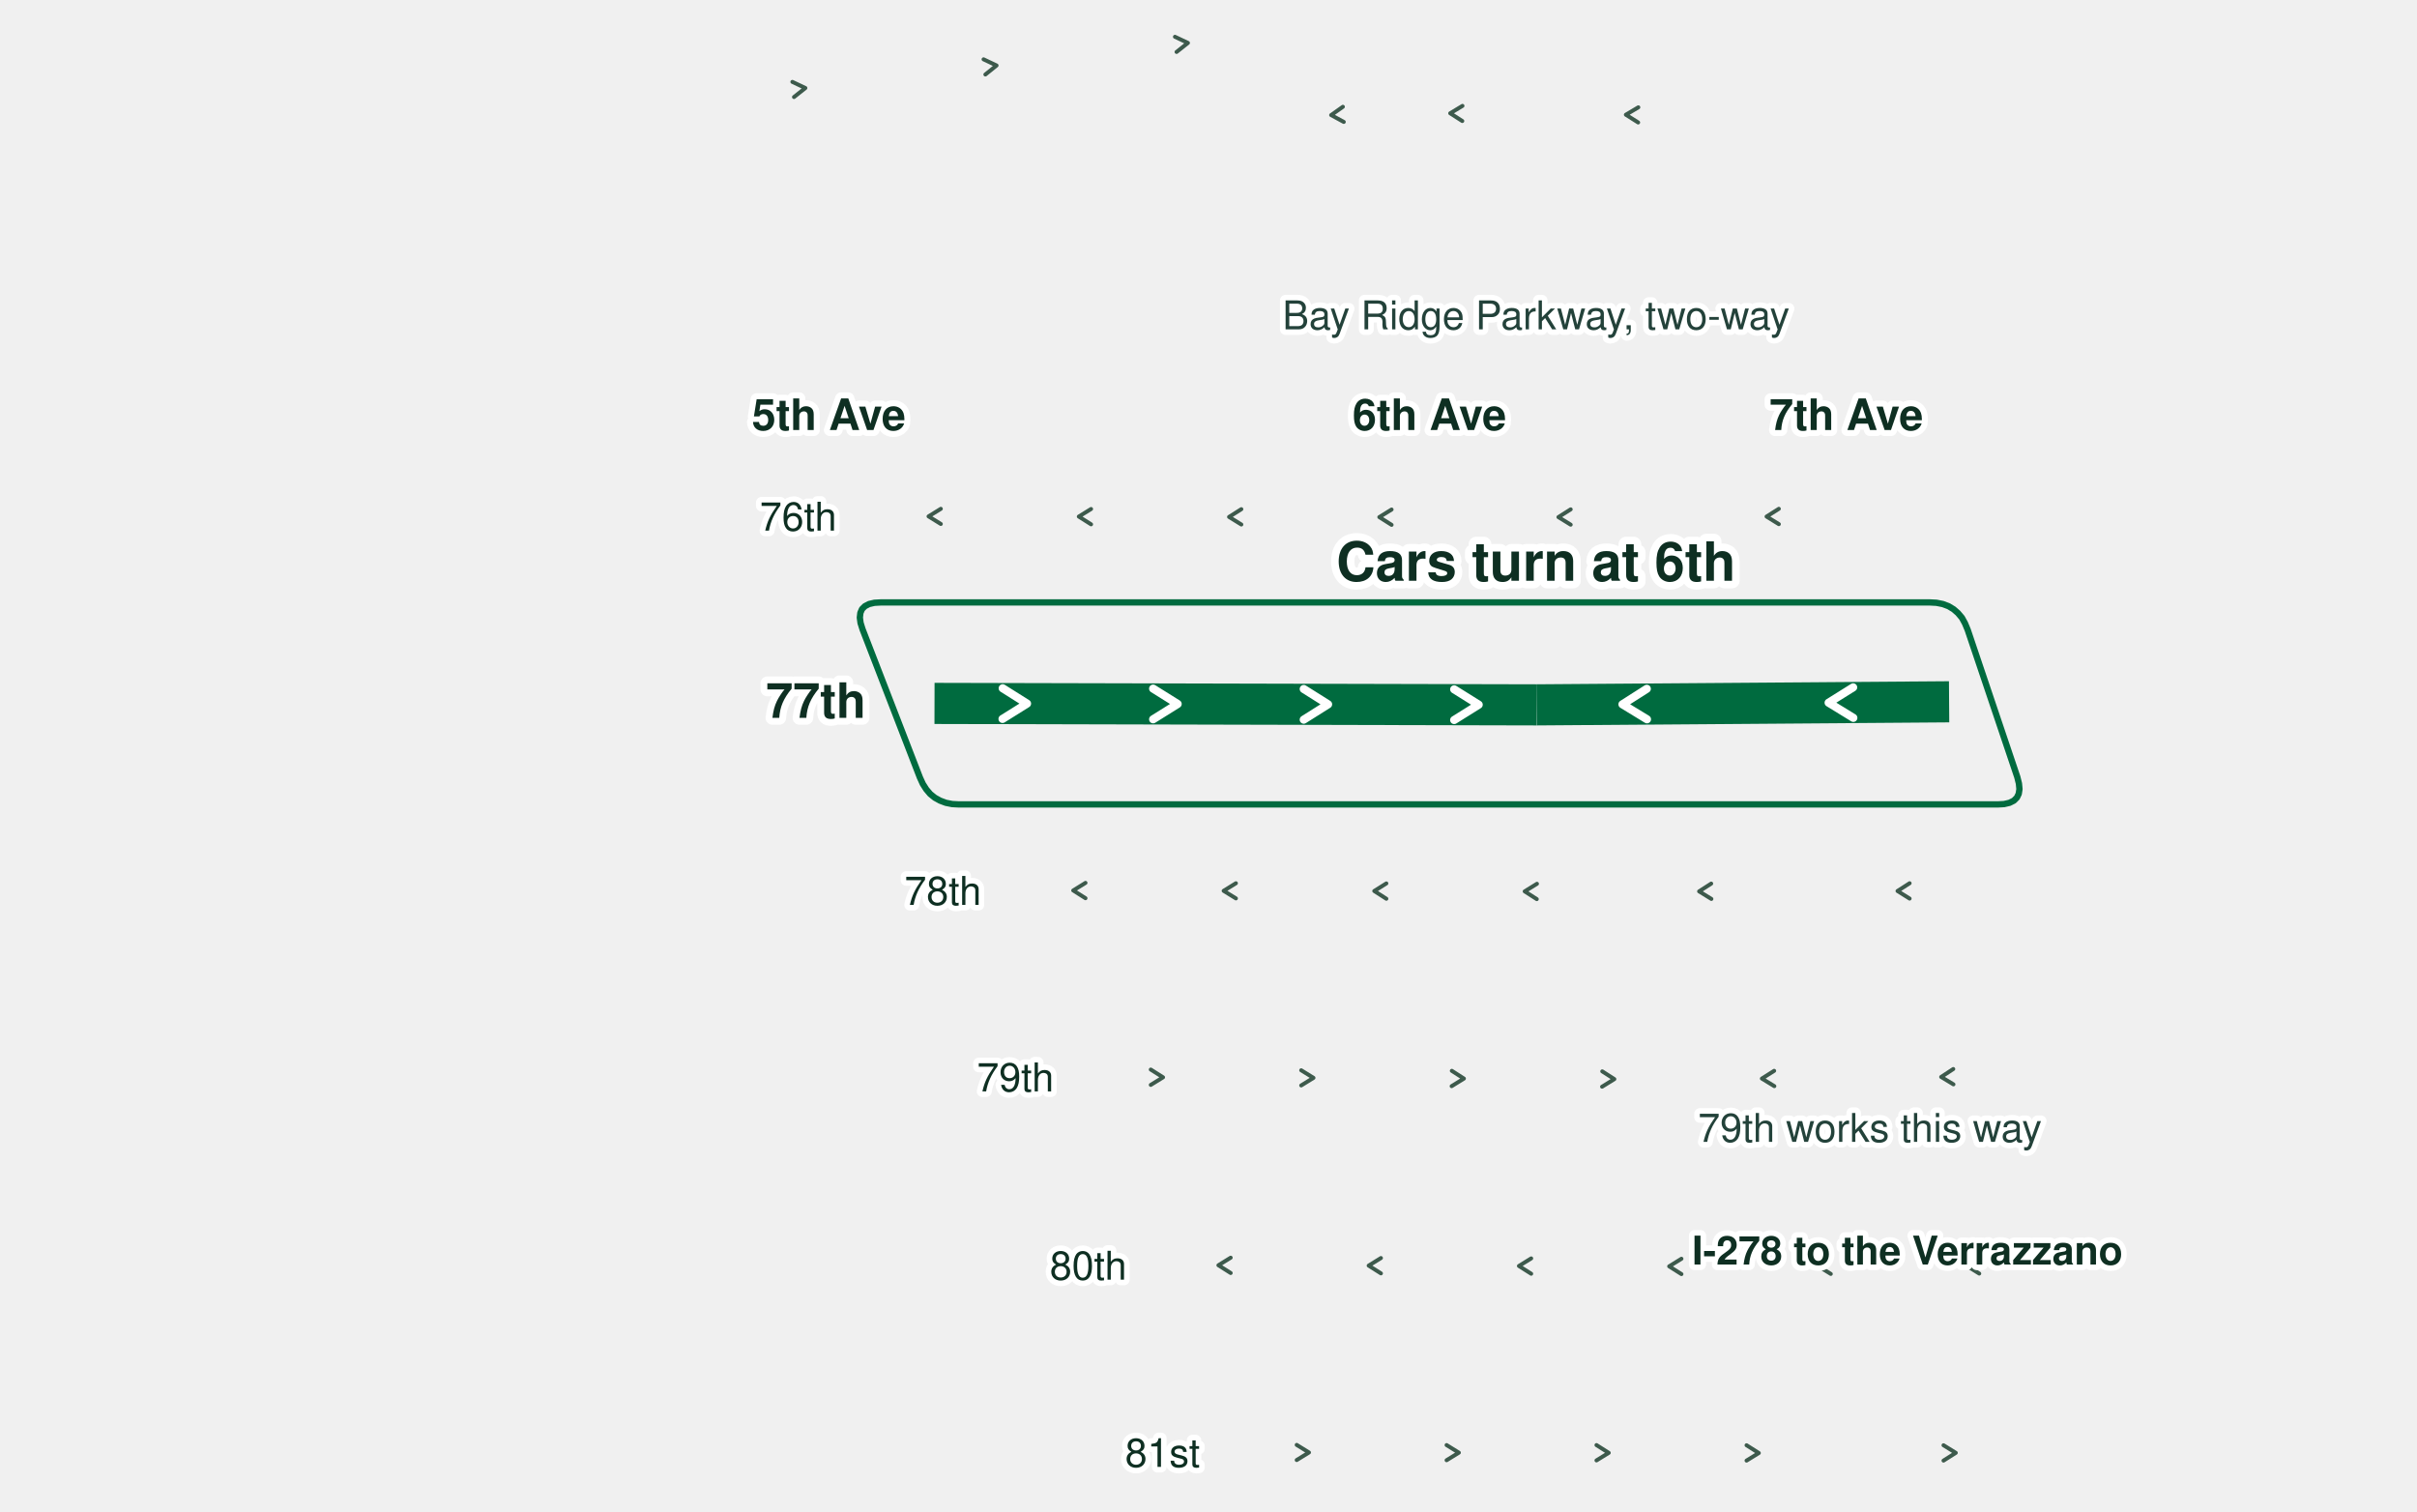
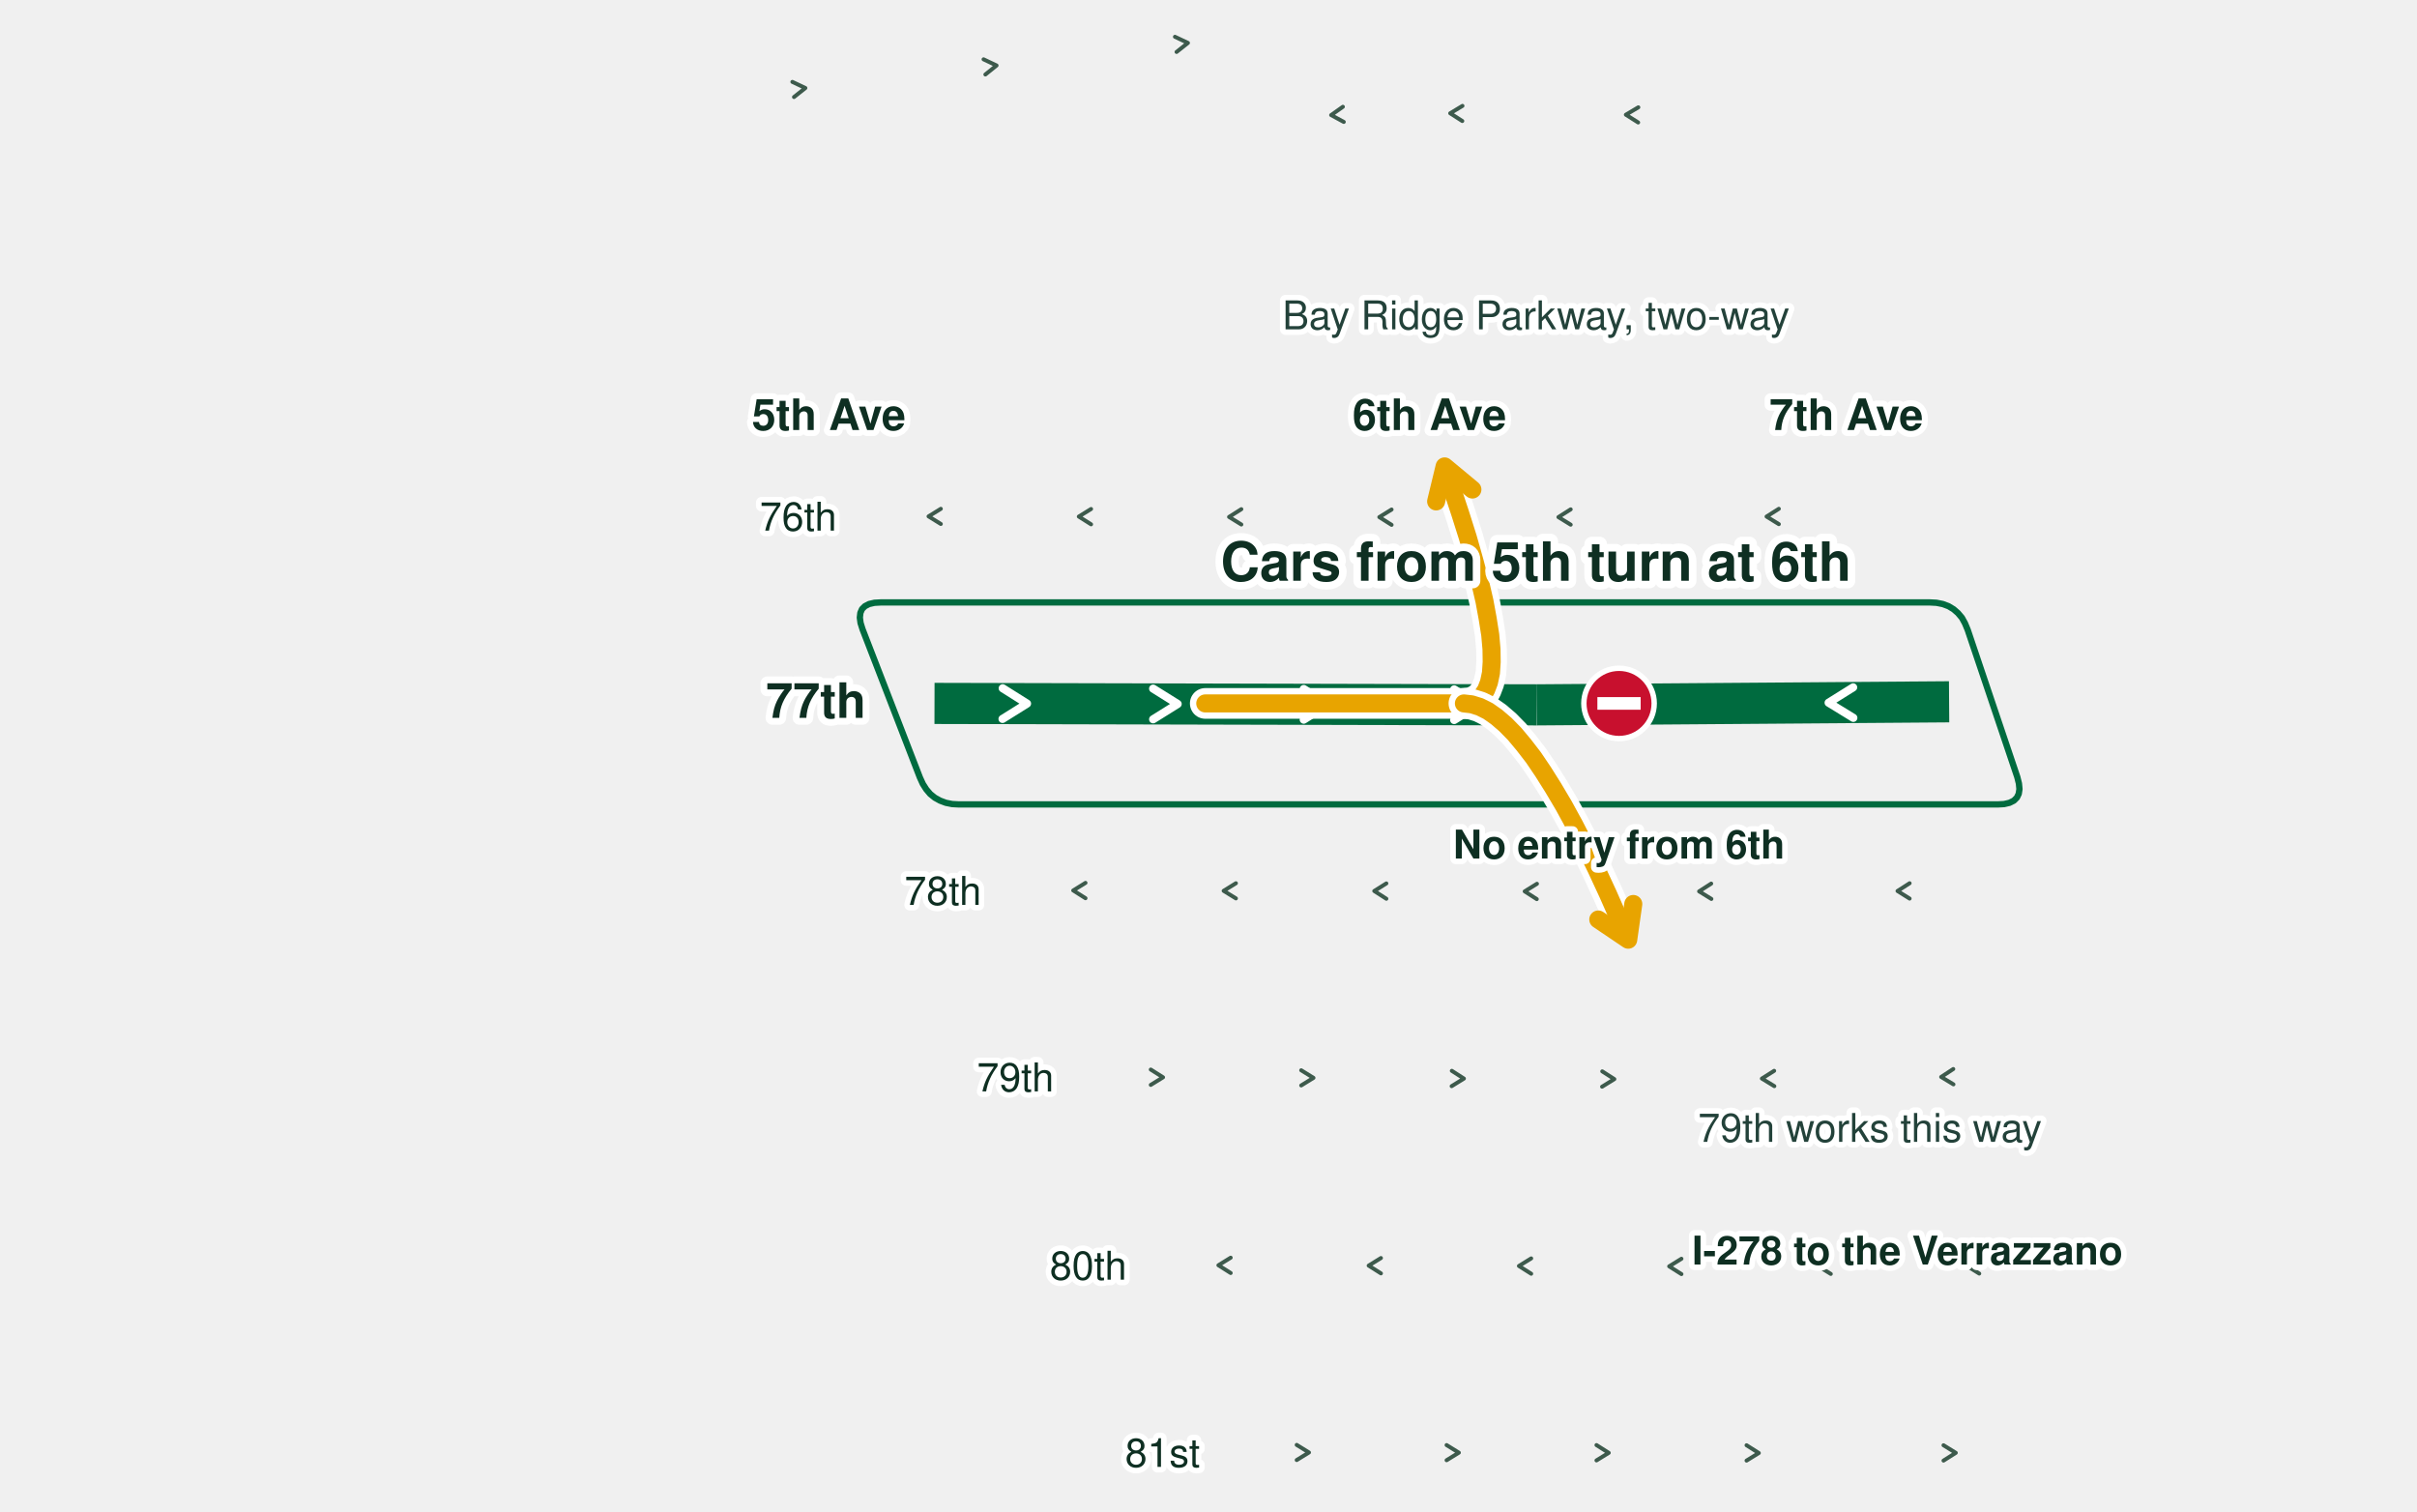
<svg xmlns="http://www.w3.org/2000/svg" viewBox="-400 -90 1340 838" role="img">
  <polygon points="78.2,258.9 77.1,255.4 76.7,252.4 77.0,249.8 77.9,247.7 79.5,246.1 81.8,244.9 84.8,244.2 88.4,244.0 669.8,244.0 673.6,244.2 677.1,244.9 680.3,246.1 683.1,247.8 685.5,249.9 687.7,252.5 689.4,255.6 690.9,259.2 718.4,340.8 719.3,344.4 719.6,347.5 719.2,350.1 718.2,352.2 716.5,353.9 714.1,355.1 711.1,355.8 707.5,356.0 131.7,356.0 127.9,355.8 124.4,355.1 121.2,353.9 118.3,352.3 115.7,350.2 113.5,347.6 111.6,344.6 110.0,341.1" fill="none" stroke="#006b3f" stroke-width="3.5" stroke-linejoin="round" />
  <path d="M697.2,607.6 690.5,611.9 697.3,616.1" fill="none" stroke="#3d5a4c" stroke-width="2.2" stroke-linecap="round" stroke-linejoin="round" />
  <path d="M615.0,607.8 608.2,612.1 615.0,616.3" fill="none" stroke="#3d5a4c" stroke-width="2.2" stroke-linecap="round" stroke-linejoin="round" />
  <path d="M508.3,-30.5 501.4,-26.4 508.2,-22.1" fill="none" stroke="#3d5a4c" stroke-width="2.2" stroke-linecap="round" stroke-linejoin="round" />
  <path d="M410.8,-31.3 404.0,-27.2 410.7,-22.9" fill="none" stroke="#3d5a4c" stroke-width="2.2" stroke-linecap="round" stroke-linejoin="round" />
  <path d="M217.5,-167.2 211.3,-162.1 218.6,-158.7" fill="none" stroke="#3d5a4c" stroke-width="2.2" stroke-linecap="round" stroke-linejoin="round" />
  <path d="M112.0,-153.7 105.8,-148.6 113.0,-145.2" fill="none" stroke="#3d5a4c" stroke-width="2.2" stroke-linecap="round" stroke-linejoin="round" />
  <path d="M6.4,-140.2 0.2,-135.1 7.5,-131.7" fill="none" stroke="#3d5a4c" stroke-width="2.2" stroke-linecap="round" stroke-linejoin="round" />
  <path d="M318.9,719.5 325.7,715.3 318.9,711.1" fill="none" stroke="#3d5a4c" stroke-width="2.2" stroke-linecap="round" stroke-linejoin="round" />
  <path d="M402.0,719.6 408.8,715.4 402.0,711.2" fill="none" stroke="#3d5a4c" stroke-width="2.2" stroke-linecap="round" stroke-linejoin="round" />
  <path d="M485.1,719.7 491.9,715.5 485.1,711.2" fill="none" stroke="#3d5a4c" stroke-width="2.2" stroke-linecap="round" stroke-linejoin="round" />
  <path d="M568.3,719.8 575.1,715.6 568.3,711.3" fill="none" stroke="#3d5a4c" stroke-width="2.2" stroke-linecap="round" stroke-linejoin="round" />
  <path d="M677.5,719.8 684.3,715.5 677.5,711.3" fill="none" stroke="#3d5a4c" stroke-width="2.2" stroke-linecap="round" stroke-linejoin="round" />
  <path d="M682.9,502.7 676.2,507.1 683.0,511.2" fill="none" stroke="#3d5a4c" stroke-width="2.2" stroke-linecap="round" stroke-linejoin="round" />
  <path d="M583.6,503.7 576.8,508.0 583.7,512.2" fill="none" stroke="#3d5a4c" stroke-width="2.2" stroke-linecap="round" stroke-linejoin="round" />
  <path d="M238.0,511.5 244.8,507.3 238.0,503.0" fill="none" stroke="#3d5a4c" stroke-width="2.2" stroke-linecap="round" stroke-linejoin="round" />
  <path d="M321.4,511.8 328.2,507.6 321.4,503.4" fill="none" stroke="#3d5a4c" stroke-width="2.2" stroke-linecap="round" stroke-linejoin="round" />
  <path d="M404.8,512.2 411.6,508.0 404.9,503.7" fill="none" stroke="#3d5a4c" stroke-width="2.2" stroke-linecap="round" stroke-linejoin="round" />
  <path d="M488.2,512.5 495.0,508.3 488.3,504.0" fill="none" stroke="#3d5a4c" stroke-width="2.2" stroke-linecap="round" stroke-linejoin="round" />
  <path d="M40.2,-36.2 46.5,-41.2 39.3,-44.6" fill="none" stroke="#3d5a4c" stroke-width="2.2" stroke-linecap="round" stroke-linejoin="round" />
  <path d="M146.3,-48.7 152.5,-53.7 145.3,-57.1" fill="none" stroke="#3d5a4c" stroke-width="2.2" stroke-linecap="round" stroke-linejoin="round" />
  <path d="M252.3,-61.2 258.6,-66.2 251.4,-69.6" fill="none" stroke="#3d5a4c" stroke-width="2.2" stroke-linecap="round" stroke-linejoin="round" />
  <path d="M586.2,192.1 579.4,196.4 586.2,200.6" fill="none" stroke="#3d5a4c" stroke-width="2.2" stroke-linecap="round" stroke-linejoin="round" />
  <path d="M470.8,192.4 464.0,196.7 470.8,200.9" fill="none" stroke="#3d5a4c" stroke-width="2.2" stroke-linecap="round" stroke-linejoin="round" />
  <path d="M452.1,400.0 445.3,404.2 452.0,408.5" fill="none" stroke="#3d5a4c" stroke-width="2.2" stroke-linecap="round" stroke-linejoin="round" />
  <path d="M368.6,399.8 361.9,404.0 368.6,408.3" fill="none" stroke="#3d5a4c" stroke-width="2.2" stroke-linecap="round" stroke-linejoin="round" />
  <path d="M285.2,399.7 278.4,403.9 285.2,408.1" fill="none" stroke="#3d5a4c" stroke-width="2.2" stroke-linecap="round" stroke-linejoin="round" />
  <path d="M201.8,399.5 195.0,403.7 201.8,408.0" fill="none" stroke="#3d5a4c" stroke-width="2.2" stroke-linecap="round" stroke-linejoin="round" />
  <path d="M532.2,607.9 525.4,612.1 532.2,616.4" fill="none" stroke="#3d5a4c" stroke-width="2.2" stroke-linecap="round" stroke-linejoin="round" />
  <path d="M448.9,607.7 442.1,611.9 448.9,616.2" fill="none" stroke="#3d5a4c" stroke-width="2.2" stroke-linecap="round" stroke-linejoin="round" />
  <path d="M365.6,607.5 358.8,611.7 365.6,616.0" fill="none" stroke="#3d5a4c" stroke-width="2.2" stroke-linecap="round" stroke-linejoin="round" />
  <path d="M282.3,607.3 275.5,611.5 282.3,615.8" fill="none" stroke="#3d5a4c" stroke-width="2.2" stroke-linecap="round" stroke-linejoin="round" />
  <path d="M344.5,-30.8 338.0,-26.2 345.0,-22.4" fill="none" stroke="#3d5a4c" stroke-width="2.2" stroke-linecap="round" stroke-linejoin="round" />
  <path d="M371.5,192.5 364.7,196.7 371.5,201.0" fill="none" stroke="#3d5a4c" stroke-width="2.2" stroke-linecap="round" stroke-linejoin="round" />
  <path d="M288.2,192.3 281.4,196.6 288.2,200.8" fill="none" stroke="#3d5a4c" stroke-width="2.2" stroke-linecap="round" stroke-linejoin="round" />
  <path d="M204.9,192.2 198.1,196.4 204.9,200.7" fill="none" stroke="#3d5a4c" stroke-width="2.2" stroke-linecap="round" stroke-linejoin="round" />
  <path d="M121.6,192.1 114.8,196.3 121.6,200.5" fill="none" stroke="#3d5a4c" stroke-width="2.2" stroke-linecap="round" stroke-linejoin="round" />
  <path d="M658.7,399.7 652.0,404.0 658.7,408.2" fill="none" stroke="#3d5a4c" stroke-width="2.2" stroke-linecap="round" stroke-linejoin="round" />
  <path d="M548.7,399.9 542.0,404.2 548.8,408.4" fill="none" stroke="#3d5a4c" stroke-width="2.2" stroke-linecap="round" stroke-linejoin="round" />
  <path d="M118.1,300.0 451.9,300.8" fill="none" stroke="#006b3f" stroke-width="22.8" />
  <path d="M451.9,300.8 680.6,299.1" fill="none" stroke="#006b3f" stroke-width="22.8" />
  <path d="M627.4,291.1 613.8,299.6 627.5,308.0" fill="none" stroke="#ffffff" stroke-width="4.5" stroke-linecap="round" stroke-linejoin="round" />
  <path d="M513.0,291.9 499.5,300.5 513.1,308.8" fill="none" stroke="#ffffff" stroke-width="4.5" stroke-linecap="round" stroke-linejoin="round" />
  <path d="M155.8,308.6 169.4,300.1 155.9,291.6" fill="none" stroke="#ffffff" stroke-width="4.5" stroke-linecap="round" stroke-linejoin="round" />
  <path d="M239.3,308.8 252.9,300.3 239.3,291.8" fill="none" stroke="#ffffff" stroke-width="4.5" stroke-linecap="round" stroke-linejoin="round" />
  <path d="M322.8,309.0 336.3,300.5 322.8,292.0" fill="none" stroke="#ffffff" stroke-width="4.5" stroke-linecap="round" stroke-linejoin="round" />
  <path d="M406.2,309.2 419.8,300.7 406.2,292.2" fill="none" stroke="#ffffff" stroke-width="4.5" stroke-linecap="round" stroke-linejoin="round" />
+   <path d="M268.2,300.0 411.6,300.0 415.6,299.5 418.9,298.1 421.7,295.8 423.9,292.5 425.5,288.3 426.6,283.1 427.0,277.0 426.9,270.0 426.2,262.0 424.8,253.1 423.0,243.3 420.5,232.5 417.4,220.8 413.8,208.1 409.5,194.5 404.7,180.0" fill="none" stroke="#ffffff" stroke-width="17" stroke-linecap="round" stroke-linejoin="round" />
+   <path d="M268.2,300.0 411.6,300.0 415.6,299.5 418.9,298.1 421.7,295.8 423.9,292.5 425.5,288.3 426.6,283.1 427.0,277.0 426.9,270.0 426.2,262.0 424.8,253.1 423.0,243.3 420.5,232.5 417.4,220.8 413.8,208.1 409.5,194.5 404.7,180.0" fill="none" stroke="#e8a400" stroke-width="10" stroke-linecap="round" stroke-linejoin="round" />
+   <path d="M416.3,181.4 400.9,168.6 396.2,188.0" fill="none" stroke="#e8a400" stroke-width="10" stroke-linecap="round" stroke-linejoin="round" />
+   <path d="M411.6,300.0 415.9,300.5 420.4,301.9 425.0,304.2 429.7,307.5 434.6,311.7 439.7,316.9 444.8,323.0 450.2,330.0 455.6,338.0 461.2,346.9 467.0,356.7 472.9,367.5 478.9,379.2 485.1,391.9 491.4,405.5 497.8,420.0" fill="none" stroke="#ffffff" stroke-width="17" stroke-linecap="round" stroke-linejoin="round" />
+   <path d="M411.6,300.0 415.9,300.5 420.4,301.9 425.0,304.2 429.7,307.5 434.6,311.7 439.7,316.9 444.8,323.0 450.2,330.0 455.6,338.0 461.2,346.9 467.0,356.7 472.9,367.5 478.9,379.2 485.1,391.9 491.4,405.5 497.8,420.0" fill="none" stroke="#e8a400" stroke-width="10" stroke-linecap="round" stroke-linejoin="round" />
+   <path d="M486.1,419.8 502.7,431.0 505.5,411.2" fill="none" stroke="#e8a400" stroke-width="10" stroke-linecap="round" stroke-linejoin="round" />
+   <circle cx="497.6" cy="300.0" r="21" fill="#ffffff" />
+   <circle cx="497.6" cy="300.0" r="18" fill="#c8102e" />
+   <rect x="485.6" y="296.5" width="24" height="7" fill="#ffffff" />
  <text x="224.7" y="619.5" font-family="'Helvetica Neue',Helvetica,Arial,sans-serif" font-size="22" font-weight="400" fill="#0e2f22" stroke="#ffffff" stroke-width="6.2" paint-order="stroke" stroke-linejoin="round" text-anchor="end">80th</text>
  <text x="80.1" y="308.0" font-family="'Helvetica Neue',Helvetica,Arial,sans-serif" font-size="27" font-weight="700" fill="#0e2f22" stroke="#ffffff" stroke-width="7.6" paint-order="stroke" stroke-linejoin="round" text-anchor="end">77th</text>
  <text x="265.3" y="723.3" font-family="'Helvetica Neue',Helvetica,Arial,sans-serif" font-size="22" font-weight="400" fill="#0e2f22" stroke="#ffffff" stroke-width="6.2" paint-order="stroke" stroke-linejoin="round" text-anchor="end">81st</text>
  <text x="184.3" y="515.1" font-family="'Helvetica Neue',Helvetica,Arial,sans-serif" font-size="22" font-weight="400" fill="#0e2f22" stroke="#ffffff" stroke-width="6.2" paint-order="stroke" stroke-linejoin="round" text-anchor="end">79th</text>
  <text x="63.9" y="204.2" font-family="'Helvetica Neue',Helvetica,Arial,sans-serif" font-size="22" font-weight="400" fill="#0e2f22" stroke="#ffffff" stroke-width="6.2" paint-order="stroke" stroke-linejoin="round" text-anchor="end">76th</text>
  <text x="144.1" y="411.7" font-family="'Helvetica Neue',Helvetica,Arial,sans-serif" font-size="22" font-weight="400" fill="#0e2f22" stroke="#ffffff" stroke-width="6.2" paint-order="stroke" stroke-linejoin="round" text-anchor="end">78th</text>
  <text x="59.5" y="148.4" font-family="'Helvetica Neue',Helvetica,Arial,sans-serif" font-size="24" font-weight="700" fill="#0e2f22" stroke="#ffffff" stroke-width="6.7" paint-order="stroke" stroke-linejoin="round" text-anchor="middle">5th Ave</text>
  <text x="392.5" y="148.4" font-family="'Helvetica Neue',Helvetica,Arial,sans-serif" font-size="24" font-weight="700" fill="#0e2f22" stroke="#ffffff" stroke-width="6.7" paint-order="stroke" stroke-linejoin="round" text-anchor="middle">6th Ave</text>
  <text x="623.6" y="148.4" font-family="'Helvetica Neue',Helvetica,Arial,sans-serif" font-size="24" font-weight="700" fill="#0e2f22" stroke="#ffffff" stroke-width="6.7" paint-order="stroke" stroke-linejoin="round" text-anchor="middle">7th Ave</text>
  <text x="451.6" y="92.6" font-family="'Helvetica Neue',Helvetica,Arial,sans-serif" font-size="22" font-weight="400" fill="#23423a" stroke="#ffffff" stroke-width="6.2" paint-order="stroke" stroke-linejoin="round" text-anchor="middle">Bay Ridge Parkway, two-way</text>
  <text x="776.9" y="611.1" font-family="'Helvetica Neue',Helvetica,Arial,sans-serif" font-size="22" font-weight="700" fill="#0e2f22" stroke="#ffffff" stroke-width="6.2" paint-order="stroke" stroke-linejoin="round" text-anchor="end">I-278 to the Verrazzano</text>
-   <text x="451.6" y="232.0" font-family="'Helvetica Neue',Helvetica,Arial,sans-serif" font-size="30" font-weight="700" fill="#0e2f22" stroke="#ffffff" stroke-width="8.4" paint-order="stroke" stroke-linejoin="round" text-anchor="middle">Cars turn at 6th</text>
+   <text x="451.6" y="232.0" font-family="'Helvetica Neue',Helvetica,Arial,sans-serif" font-size="30" font-weight="700" fill="#0e2f22" stroke="#ffffff" stroke-width="8.4" paint-order="stroke" stroke-linejoin="round" text-anchor="middle">Cars from 5th turn at 6th</text>
+   <text x="497.6" y="386.0" font-family="'Helvetica Neue',Helvetica,Arial,sans-serif" font-size="22" font-weight="700" fill="#0e2f22" stroke="#ffffff" stroke-width="6.2" paint-order="stroke" stroke-linejoin="round" text-anchor="middle">No entry from 6th</text>
  <text x="541.4" y="543.1" font-family="'Helvetica Neue',Helvetica,Arial,sans-serif" font-size="22" font-weight="400" fill="#23423a" stroke="#ffffff" stroke-width="6.2" paint-order="stroke" stroke-linejoin="round" text-anchor="start">79th works this way</text>
</svg>
